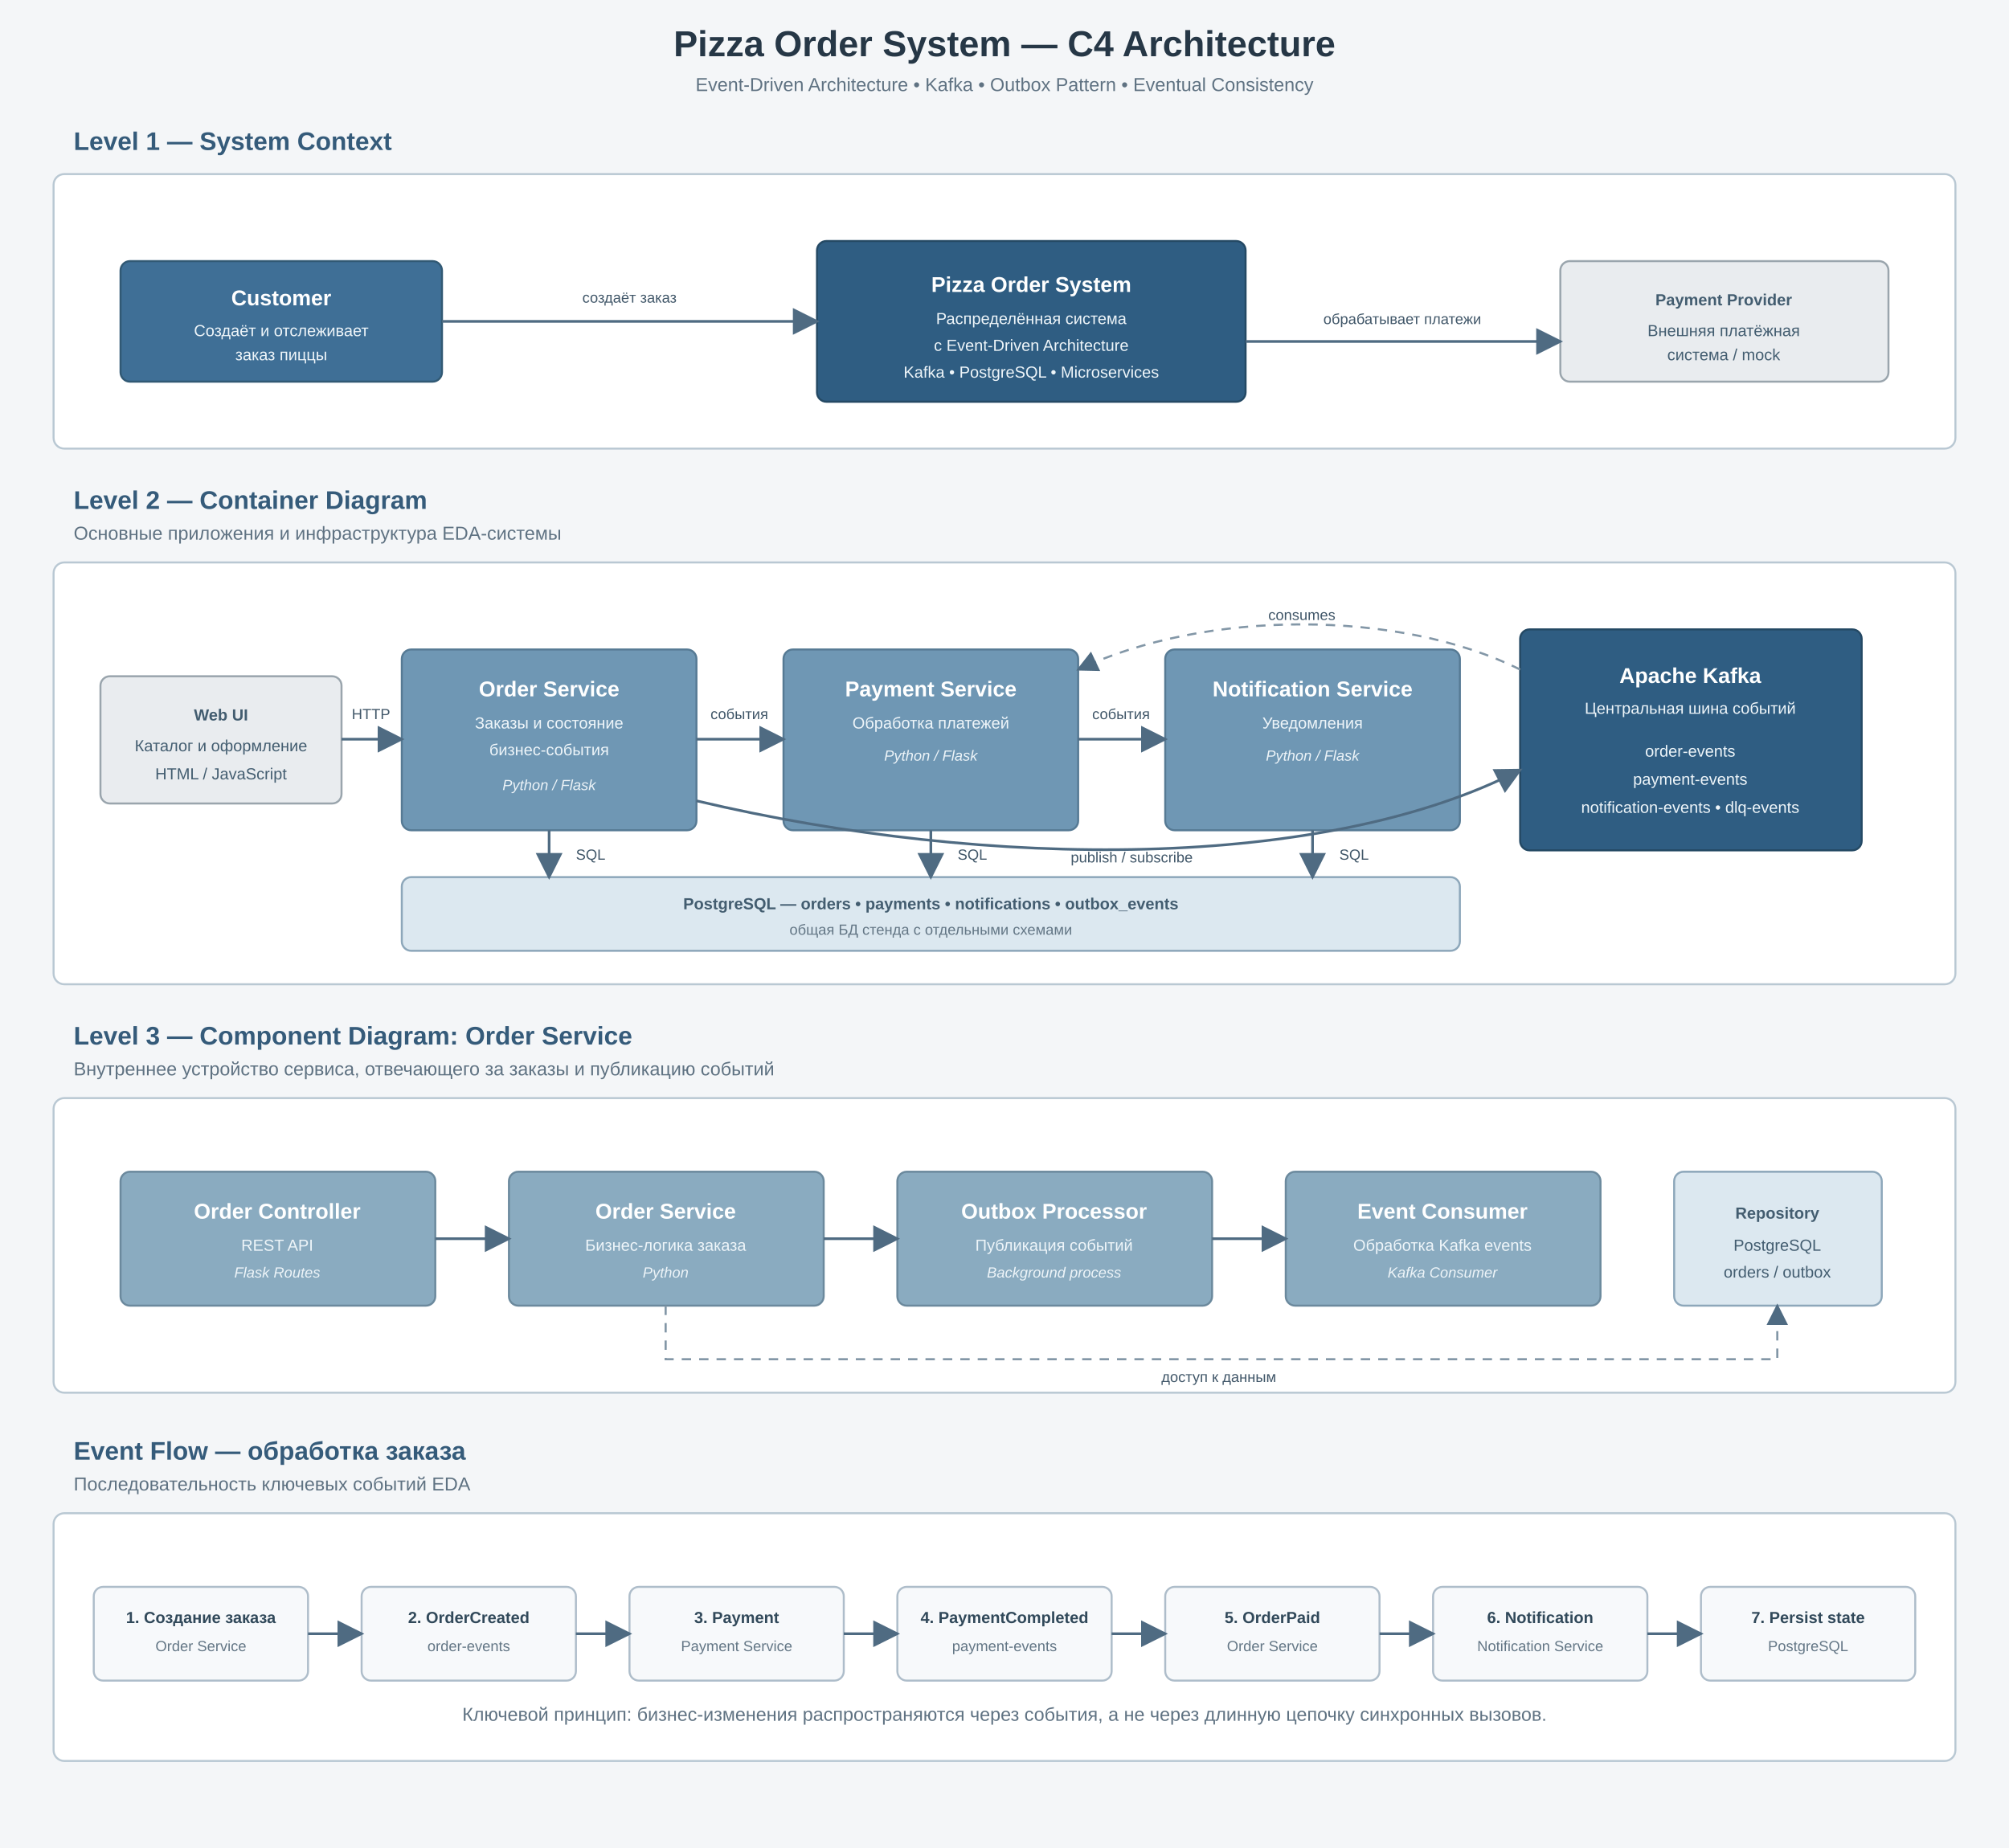
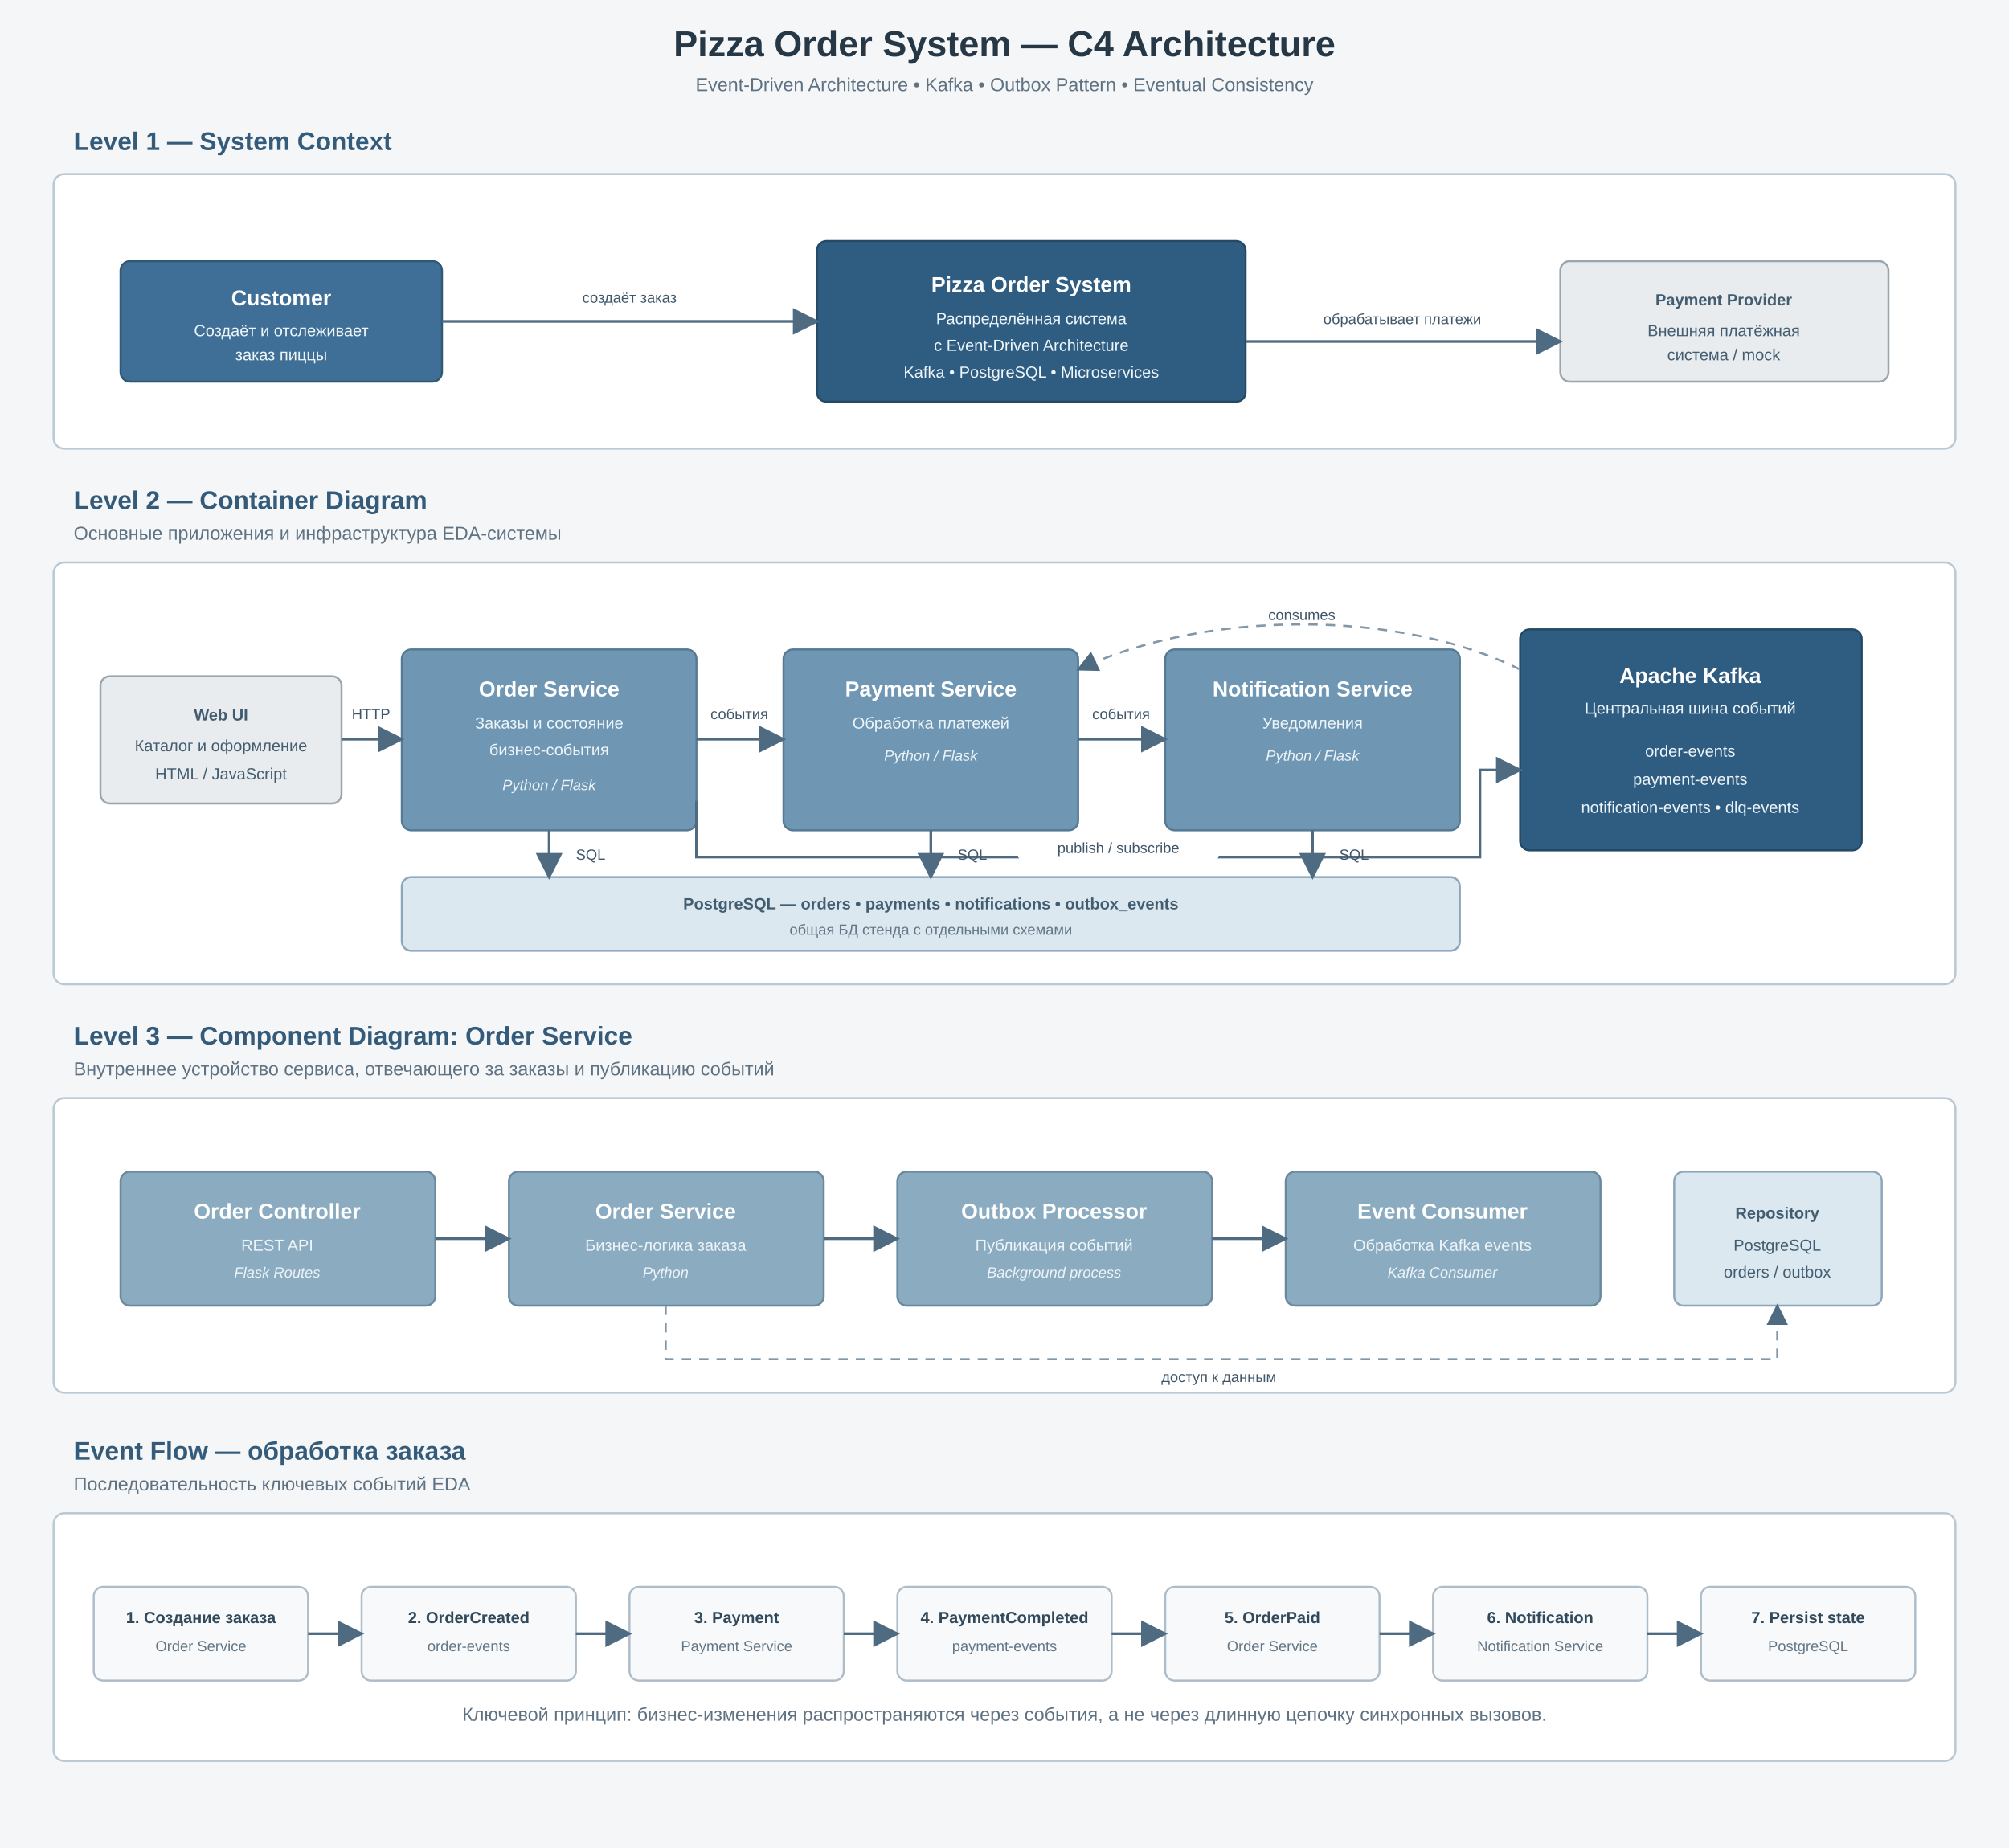
<svg xmlns="http://www.w3.org/2000/svg" width="1500" height="1380" viewBox="0 0 1500 1380">
  <defs>
    <marker id="arrow" markerWidth="10" markerHeight="10" refX="9" refY="5" orient="auto">
      <path d="M0,0 L10,5 L0,10 Z" fill="#4f6b82" />
    </marker>
    <style>
      text{font-family:Arial,Helvetica,sans-serif}
      .title{font-size:27px;font-weight:700;fill:#263746}
      .subtitle{font-size:14px;fill:#5f7282}
      .level{font-size:19px;font-weight:700;fill:#355b7a}
      .section{fill:#fff;stroke:#b9c8d3;stroke-width:1.5}
      .person{fill:#3f6f96;stroke:#315974;stroke-width:1.5}
      .system{fill:#2f5d82;stroke:#244964;stroke-width:1.5}
      .container{fill:#6f97b4;stroke:#567a94;stroke-width:1.5}
      .database{fill:#dce8f0;stroke:#8da7ba;stroke-width:1.5}
      .external{fill:#e9ecef;stroke:#9aa5ad;stroke-width:1.5}
      .component{fill:#8aabc0;stroke:#6b899d;stroke-width:1.5}
      .cardTitle{font-size:16px;font-weight:700;fill:#fff}
      .cardBody{font-size:12px;fill:#eef5f9}
      .darkBody{font-size:12px;fill:#435d70}
      .tech{font-size:11px;font-style:italic;fill:#edf4f8}
      .label{font-size:11px;fill:#415769}
      .event{font-size:11px;font-weight:700;fill:#415769}
      .flowStep{fill:#f7f9fb;stroke:#aebdca;stroke-width:1.5}
      .flowText{font-size:12px;font-weight:700;fill:#31495a}
      .note{font-size:11px;fill:#637685}
      .line{stroke:#4f6b82;stroke-width:2;fill:none;marker-end:url(#arrow)}
      .dashed{stroke:#8397a7;stroke-width:1.6;stroke-dasharray:7 6;fill:none;marker-end:url(#arrow)}
    </style>
  </defs>
  <rect width="1500" height="1380" fill="#f4f6f8" />
  <text x="750" y="42" text-anchor="middle" class="title">Pizza Order System — C4 Architecture</text>
  <text x="750" y="68" text-anchor="middle" class="subtitle">Event-Driven Architecture • Kafka • Outbox Pattern • Eventual Consistency</text>
  <text x="55" y="112" class="level">Level 1 — System Context</text>
  <rect x="40" y="130" width="1420" height="205" rx="8" class="section" />
  <rect x="90" y="195" width="240" height="90" rx="7" class="person" />
  <text x="210" y="228" text-anchor="middle" class="cardTitle">Customer</text>
  <text x="210" y="251" text-anchor="middle" class="cardBody">Создаёт и отслеживает</text>
  <text x="210" y="269" text-anchor="middle" class="cardBody">заказ пиццы</text>
  <rect x="610" y="180" width="320" height="120" rx="7" class="system" />
  <text x="770" y="218" text-anchor="middle" class="cardTitle">Pizza Order System</text>
  <text x="770" y="242" text-anchor="middle" class="cardBody">Распределённая система</text>
  <text x="770" y="262" text-anchor="middle" class="cardBody">с Event-Driven Architecture</text>
  <text x="770" y="282" text-anchor="middle" class="cardBody">Kafka • PostgreSQL • Microservices</text>
  <rect x="1165" y="195" width="245" height="90" rx="7" class="external" />
  <text x="1287" y="228" text-anchor="middle" class="darkBody" font-weight="700">Payment Provider</text>
  <text x="1287" y="251" text-anchor="middle" class="darkBody">Внешняя платёжная</text>
  <text x="1287" y="269" text-anchor="middle" class="darkBody">система / mock</text>
  <path d="M330 240 L610 240" class="line" />
  <text x="470" y="226" text-anchor="middle" class="label">создаёт заказ</text>
  <path d="M930 255 L1165 255" class="line" />
  <text x="1047" y="242" text-anchor="middle" class="label">обрабатывает платежи</text>
  <text x="55" y="380" class="level">Level 2 — Container Diagram</text>
  <text x="55" y="403" class="subtitle">Основные приложения и инфраструктура EDA-системы</text>
  <rect x="40" y="420" width="1420" height="315" rx="8" class="section" />
  <rect x="75" y="505" width="180" height="95" rx="7" class="external" />
  <text x="165" y="538" text-anchor="middle" class="darkBody" font-weight="700">Web UI</text>
  <text x="165" y="561" text-anchor="middle" class="darkBody">Каталог и оформление</text>
  <text x="165" y="582" text-anchor="middle" class="darkBody">HTML / JavaScript</text>
  <rect x="300" y="485" width="220" height="135" rx="7" class="container" />
  <text x="410" y="520" text-anchor="middle" class="cardTitle">Order Service</text>
  <text x="410" y="544" text-anchor="middle" class="cardBody">Заказы и состояние</text>
  <text x="410" y="564" text-anchor="middle" class="cardBody">бизнес-события</text>
  <text x="410" y="590" text-anchor="middle" class="tech">Python / Flask</text>
  <rect x="585" y="485" width="220" height="135" rx="7" class="container" />
  <text x="695" y="520" text-anchor="middle" class="cardTitle">Payment Service</text>
  <text x="695" y="544" text-anchor="middle" class="cardBody">Обработка платежей</text>
  <text x="695" y="568" text-anchor="middle" class="tech">Python / Flask</text>
  <rect x="870" y="485" width="220" height="135" rx="7" class="container" />
  <text x="980" y="520" text-anchor="middle" class="cardTitle">Notification Service</text>
  <text x="980" y="544" text-anchor="middle" class="cardBody">Уведомления</text>
  <text x="980" y="568" text-anchor="middle" class="tech">Python / Flask</text>
  <rect x="1135" y="470" width="255" height="165" rx="7" class="system" />
  <text x="1262" y="510" text-anchor="middle" class="cardTitle">Apache Kafka</text>
  <text x="1262" y="533" text-anchor="middle" class="cardBody">Центральная шина событий</text>
  <text x="1262" y="565" text-anchor="middle" class="cardBody">order-events</text>
  <text x="1262" y="586" text-anchor="middle" class="cardBody">payment-events</text>
  <text x="1262" y="607" text-anchor="middle" class="cardBody">notification-events • dlq-events</text>
  <rect x="300" y="655" width="790" height="55" rx="7" class="database" />
  <text x="695" y="679" text-anchor="middle" class="darkBody" font-weight="700">PostgreSQL — orders • payments • notifications • outbox_events</text>
  <text x="695" y="698" text-anchor="middle" class="note">общая БД стенда с отдельными схемами</text>
  <path d="M255 552 L300 552" class="line" />
  <text x="277" y="537" text-anchor="middle" class="label">HTTP</text>
  <path d="M520 552 L585 552" class="line" />
  <text x="552" y="537" text-anchor="middle" class="label">события</text>
  <path d="M805 552 L870 552" class="line" />
  <text x="837" y="537" text-anchor="middle" class="label">события</text>
-   <path d="M520 598 C740 650 990 650 1135 575" class="line" />
-   <text x="845" y="644" text-anchor="middle" class="label">publish / subscribe</text>
+   <path d="M520 598 L520 640 L1105 640 L1105 575 L1135 575" class="line" />
+   <rect x="760" y="622" width="150" height="22" rx="6" fill="#fff" />
+   <text x="835" y="637" text-anchor="middle" class="label">publish / subscribe</text>
  <path d="M410 620 L410 655" class="line" />
  <text x="430" y="642" class="label">SQL</text>
  <path d="M695 620 L695 655" class="line" />
  <text x="715" y="642" class="label">SQL</text>
  <path d="M980 620 L980 655" class="line" />
  <text x="1000" y="642" class="label">SQL</text>
  <path d="M1135 500 C1045 455 900 455 805 500" class="dashed" />
  <text x="972" y="463" text-anchor="middle" class="label">consumes</text>
  <text x="55" y="780" class="level">Level 3 — Component Diagram: Order Service</text>
  <text x="55" y="803" class="subtitle">Внутреннее устройство сервиса, отвечающего за заказы и публикацию событий</text>
  <rect x="40" y="820" width="1420" height="220" rx="8" class="section" />
  <rect x="90" y="875" width="235" height="100" rx="7" class="component" />
  <text x="207" y="910" text-anchor="middle" class="cardTitle">Order Controller</text>
  <text x="207" y="934" text-anchor="middle" class="cardBody">REST API</text>
  <text x="207" y="954" text-anchor="middle" class="tech">Flask Routes</text>
  <rect x="380" y="875" width="235" height="100" rx="7" class="component" />
  <text x="497" y="910" text-anchor="middle" class="cardTitle">Order Service</text>
  <text x="497" y="934" text-anchor="middle" class="cardBody">Бизнес-логика заказа</text>
  <text x="497" y="954" text-anchor="middle" class="tech">Python</text>
  <rect x="670" y="875" width="235" height="100" rx="7" class="component" />
  <text x="787" y="910" text-anchor="middle" class="cardTitle">Outbox Processor</text>
  <text x="787" y="934" text-anchor="middle" class="cardBody">Публикация событий</text>
  <text x="787" y="954" text-anchor="middle" class="tech">Background process</text>
  <rect x="960" y="875" width="235" height="100" rx="7" class="component" />
  <text x="1077" y="910" text-anchor="middle" class="cardTitle">Event Consumer</text>
  <text x="1077" y="934" text-anchor="middle" class="cardBody">Обработка Kafka events</text>
  <text x="1077" y="954" text-anchor="middle" class="tech">Kafka Consumer</text>
  <rect x="1250" y="875" width="155" height="100" rx="7" class="database" />
  <text x="1327" y="910" text-anchor="middle" class="darkBody" font-weight="700">Repository</text>
  <text x="1327" y="934" text-anchor="middle" class="darkBody">PostgreSQL</text>
  <text x="1327" y="954" text-anchor="middle" class="darkBody">orders / outbox</text>
  <path d="M325 925 L380 925" class="line" />
  <path d="M615 925 L670 925" class="line" />
  <path d="M905 925 L960 925" class="line" />
  <path d="M497 975 L497 1015 L1327 1015 L1327 975" class="dashed" />
  <text x="910" y="1032" text-anchor="middle" class="label">доступ к данным</text>
  <text x="55" y="1090" class="level">Event Flow — обработка заказа</text>
  <text x="55" y="1113" class="subtitle">Последовательность ключевых событий EDA</text>
  <rect x="40" y="1130" width="1420" height="185" rx="8" class="section" />
  <rect x="70" y="1185" width="160" height="70" rx="7" class="flowStep" />
  <text x="150" y="1212" text-anchor="middle" class="flowText">1. Создание заказа</text>
  <text x="150" y="1233" text-anchor="middle" class="note">Order Service</text>
  <rect x="270" y="1185" width="160" height="70" rx="7" class="flowStep" />
  <text x="350" y="1212" text-anchor="middle" class="flowText">2. OrderCreated</text>
  <text x="350" y="1233" text-anchor="middle" class="note">order-events</text>
  <rect x="470" y="1185" width="160" height="70" rx="7" class="flowStep" />
  <text x="550" y="1212" text-anchor="middle" class="flowText">3. Payment</text>
  <text x="550" y="1233" text-anchor="middle" class="note">Payment Service</text>
  <rect x="670" y="1185" width="160" height="70" rx="7" class="flowStep" />
  <text x="750" y="1212" text-anchor="middle" class="flowText">4. PaymentCompleted</text>
  <text x="750" y="1233" text-anchor="middle" class="note">payment-events</text>
  <rect x="870" y="1185" width="160" height="70" rx="7" class="flowStep" />
  <text x="950" y="1212" text-anchor="middle" class="flowText">5. OrderPaid</text>
  <text x="950" y="1233" text-anchor="middle" class="note">Order Service</text>
  <rect x="1070" y="1185" width="160" height="70" rx="7" class="flowStep" />
  <text x="1150" y="1212" text-anchor="middle" class="flowText">6. Notification</text>
  <text x="1150" y="1233" text-anchor="middle" class="note">Notification Service</text>
  <rect x="1270" y="1185" width="160" height="70" rx="7" class="flowStep" />
  <text x="1350" y="1212" text-anchor="middle" class="flowText">7. Persist state</text>
  <text x="1350" y="1233" text-anchor="middle" class="note">PostgreSQL</text>
  <path d="M230 1220 L270 1220" class="line" />
  <path d="M430 1220 L470 1220" class="line" />
  <path d="M630 1220 L670 1220" class="line" />
  <path d="M830 1220 L870 1220" class="line" />
  <path d="M1030 1220 L1070 1220" class="line" />
  <path d="M1230 1220 L1270 1220" class="line" />
  <text x="750" y="1285" text-anchor="middle" class="subtitle">Ключевой принцип: бизнес-изменения распространяются через события, а не через длинную цепочку синхронных вызовов.</text>
</svg>
